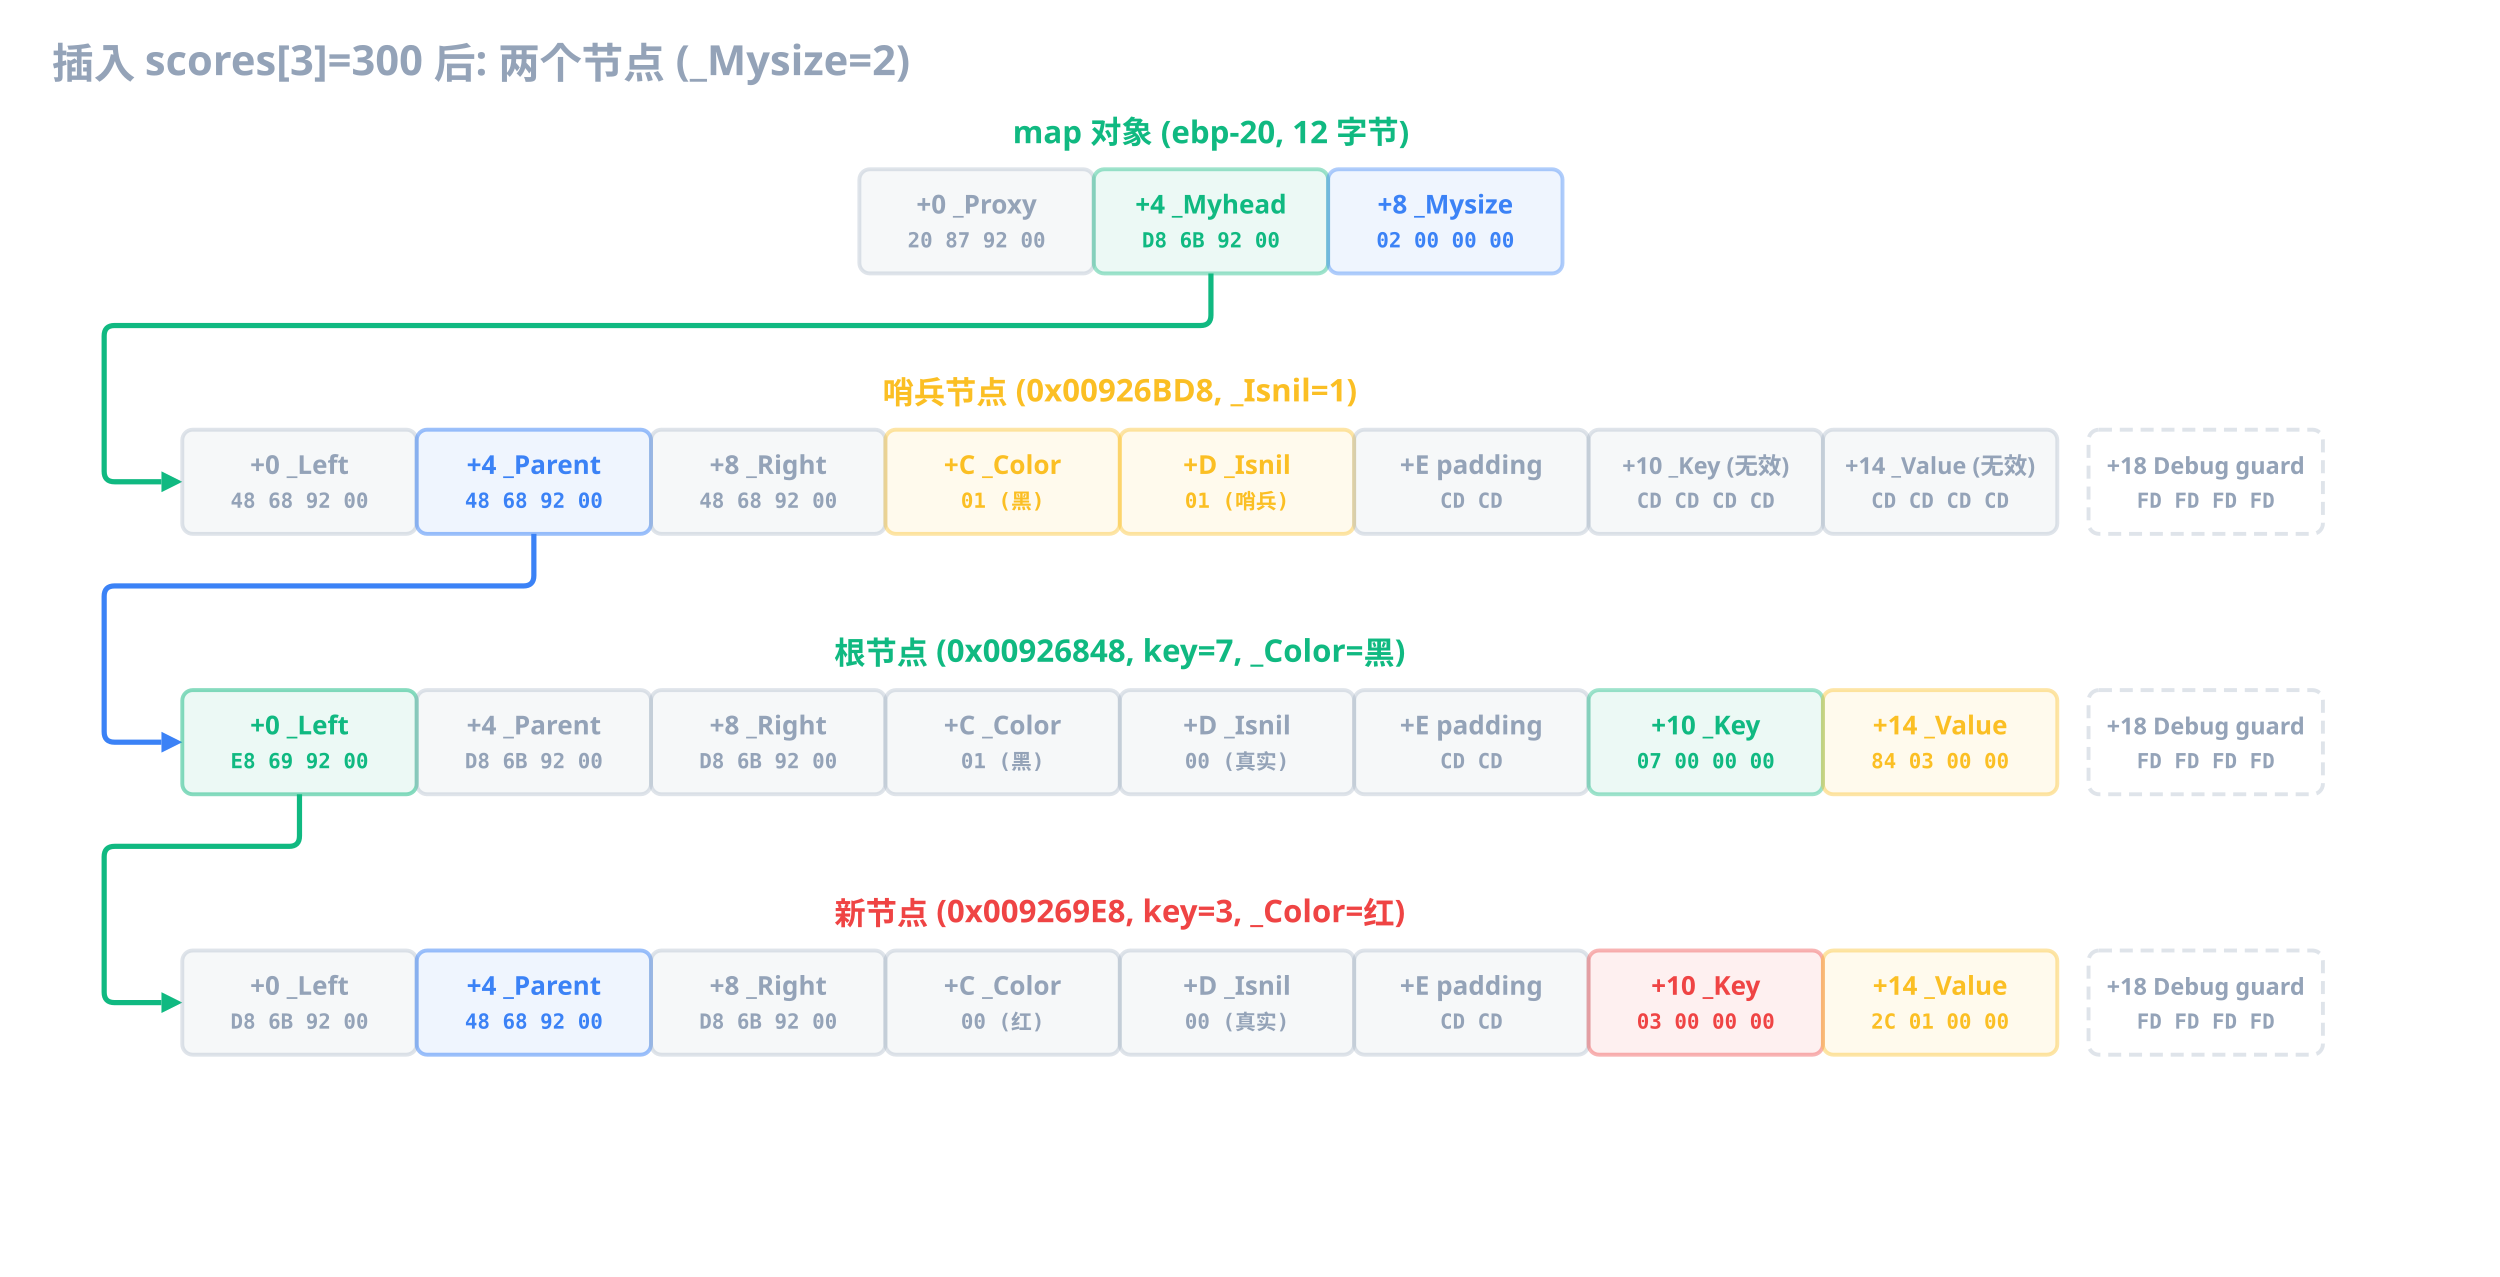
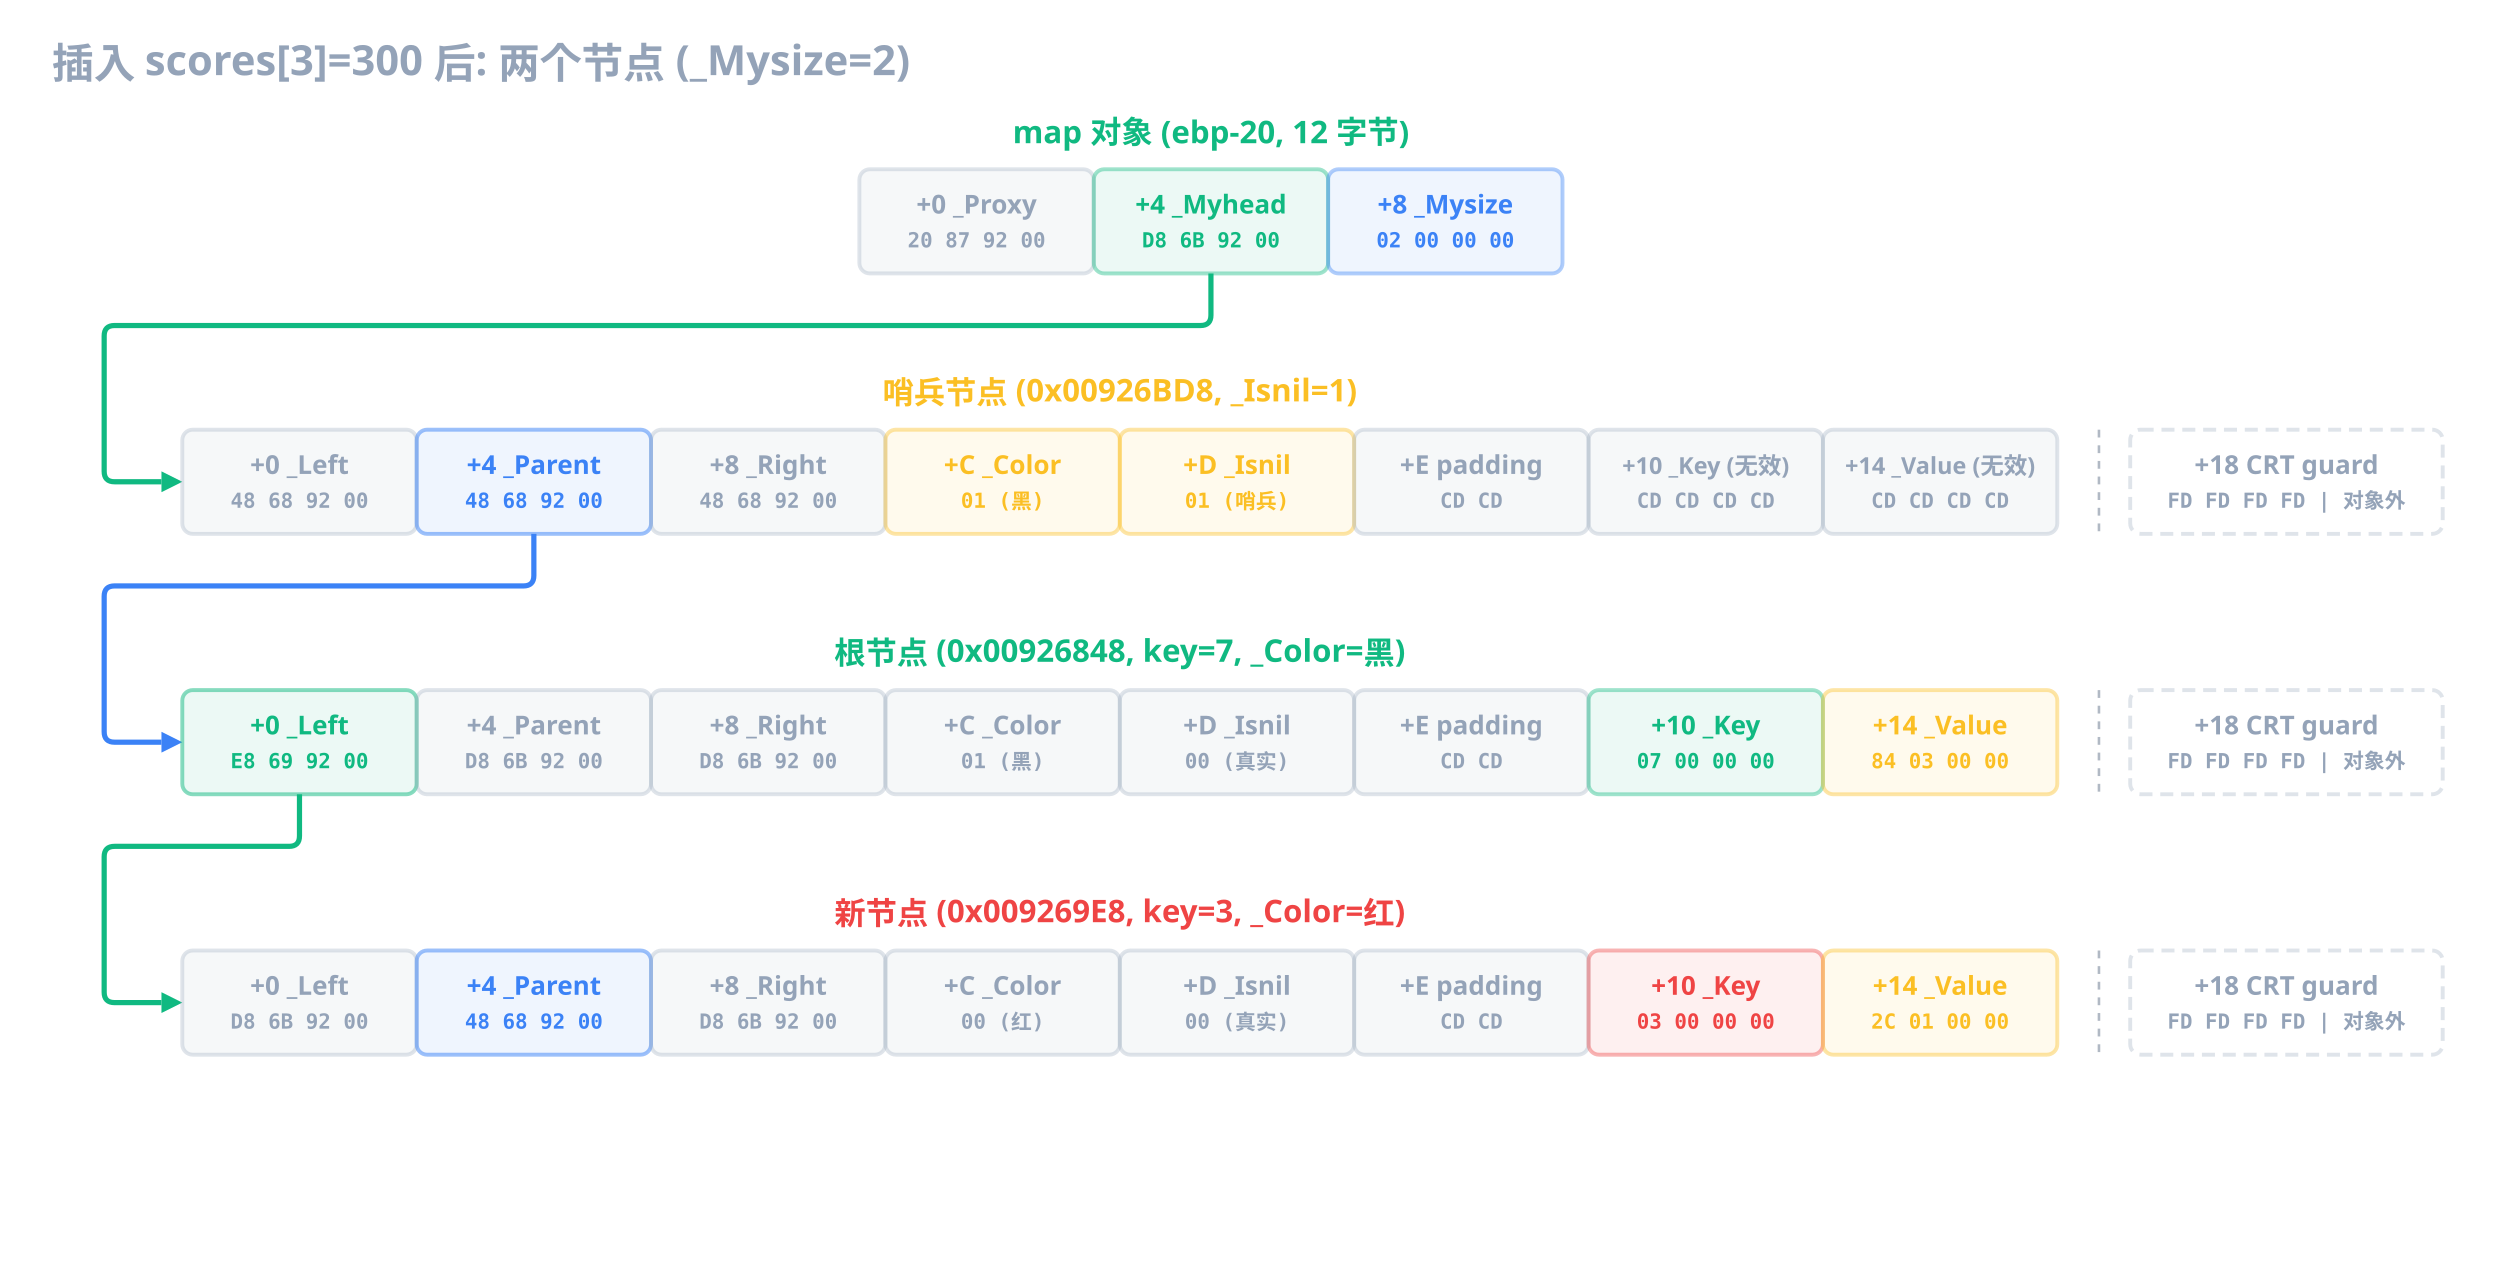
<svg xmlns="http://www.w3.org/2000/svg" viewBox="0 0 960 490" width="100%" height="100%" font-family="'Noto Sans SC','Microsoft YaHei','PingFang SC','Hiragino Sans GB',sans-serif" font-size="14">
  <text x="20" y="30" font-size="16" font-weight="bold" fill="#94a3b8">插入 scores[3]=300 后: 两个节点 (_Mysize=2)</text>
  <g transform="translate(330, 55)">
    <text x="135" y="0" font-size="12" font-weight="bold" text-anchor="middle" fill="#10b981">map 对象 (ebp-20, 12 字节)</text>
    <rect x="0" y="10" width="90" height="40" rx="4" fill="#94a3b8" fill-opacity="0.08" stroke="#94a3b8" stroke-opacity="0.3" stroke-width="1.5" />
    <text x="45" y="27" font-size="10" font-weight="bold" text-anchor="middle" fill="#94a3b8">+0 _Proxy</text>
    <text x="45" y="40" font-family="monospace" font-size="8" font-weight="bold" text-anchor="middle" fill="#94a3b8">20 87 92 00</text>
    <rect x="90" y="10" width="90" height="40" rx="4" fill="#10b981" fill-opacity="0.08" stroke="#10b981" stroke-opacity="0.4" stroke-width="1.5" />
    <text x="135" y="27" font-size="10" font-weight="bold" text-anchor="middle" fill="#10b981">+4 _Myhead</text>
    <text x="135" y="40" font-family="monospace" font-size="8" font-weight="bold" text-anchor="middle" fill="#10b981">D8 6B 92 00</text>
    <rect x="180" y="10" width="90" height="40" rx="4" fill="#3b82f6" fill-opacity="0.08" stroke="#3b82f6" stroke-opacity="0.4" stroke-width="1.5" />
    <text x="225" y="27" font-size="10" font-weight="bold" text-anchor="middle" fill="#3b82f6">+8 _Mysize</text>
    <text x="225" y="40" font-family="monospace" font-size="8" font-weight="bold" text-anchor="middle" fill="#3b82f6">02 00 00 00</text>
  </g>
  <path d="M 465 105 L 465 121 Q 465 125 461 125 L 44 125 Q 40 125 40 129 L 40 181 Q 40 185 44 185 L 62 185" fill="none" stroke="#10b981" stroke-width="2" />
  <polygon points="62,181 70,185 62,189" fill="#10b981" />
  <g transform="translate(70, 155)">
    <text x="360" y="0" font-size="12" font-weight="bold" text-anchor="middle" fill="#fbbf24">哨兵节点 (0x00926BD8, _Isnil=1)</text>
    <rect x="0" y="10" width="90" height="40" rx="4" fill="#94a3b8" fill-opacity="0.08" stroke="#94a3b8" stroke-opacity="0.3" stroke-width="1.5" />
    <text x="45" y="27" font-size="10" font-weight="bold" text-anchor="middle" fill="#94a3b8">+0 _Left</text>
    <text x="45" y="40" font-family="monospace" font-size="8" font-weight="bold" text-anchor="middle" fill="#94a3b8">48 68 92 00</text>
    <rect x="90" y="10" width="90" height="40" rx="4" fill="#3b82f6" fill-opacity="0.08" stroke="#3b82f6" stroke-opacity="0.5" stroke-width="1.5" />
    <text x="135" y="27" font-size="10" font-weight="bold" text-anchor="middle" fill="#3b82f6">+4 _Parent</text>
    <text x="135" y="40" font-family="monospace" font-size="8" font-weight="bold" text-anchor="middle" fill="#3b82f6">48 68 92 00</text>
    <rect x="180" y="10" width="90" height="40" rx="4" fill="#94a3b8" fill-opacity="0.08" stroke="#94a3b8" stroke-opacity="0.3" stroke-width="1.5" />
    <text x="225" y="27" font-size="10" font-weight="bold" text-anchor="middle" fill="#94a3b8">+8 _Right</text>
    <text x="225" y="40" font-family="monospace" font-size="8" font-weight="bold" text-anchor="middle" fill="#94a3b8">48 68 92 00</text>
    <rect x="270" y="10" width="90" height="40" rx="4" fill="#fbbf24" fill-opacity="0.08" stroke="#fbbf24" stroke-opacity="0.4" stroke-width="1.5" />
    <text x="315" y="27" font-size="10" font-weight="bold" text-anchor="middle" fill="#fbbf24">+C _Color</text>
    <text x="315" y="40" font-family="monospace" font-size="8" font-weight="bold" text-anchor="middle" fill="#fbbf24">01 (黑)</text>
    <rect x="360" y="10" width="90" height="40" rx="4" fill="#fbbf24" fill-opacity="0.08" stroke="#fbbf24" stroke-opacity="0.4" stroke-width="1.5" />
    <text x="405" y="27" font-size="10" font-weight="bold" text-anchor="middle" fill="#fbbf24">+D _Isnil</text>
    <text x="405" y="40" font-family="monospace" font-size="8" font-weight="bold" text-anchor="middle" fill="#fbbf24">01 (哨兵)</text>
    <rect x="450" y="10" width="90" height="40" rx="4" fill="#94a3b8" fill-opacity="0.08" stroke="#94a3b8" stroke-opacity="0.3" stroke-width="1.5" />
    <text x="495" y="27" font-size="10" font-weight="bold" text-anchor="middle" fill="#94a3b8">+E padding</text>
    <text x="495" y="40" font-family="monospace" font-size="8" font-weight="bold" text-anchor="middle" fill="#94a3b8">CD CD</text>
    <rect x="540" y="10" width="90" height="40" rx="4" fill="#94a3b8" fill-opacity="0.08" stroke="#94a3b8" stroke-opacity="0.3" stroke-width="1.5" />
    <text x="585" y="27" font-size="9" font-weight="bold" text-anchor="middle" fill="#94a3b8">+10 _Key (无效)</text>
    <text x="585" y="40" font-family="monospace" font-size="8" font-weight="bold" text-anchor="middle" fill="#94a3b8">CD CD CD CD</text>
    <rect x="630" y="10" width="90" height="40" rx="4" fill="#94a3b8" fill-opacity="0.08" stroke="#94a3b8" stroke-opacity="0.3" stroke-width="1.5" />
    <text x="675" y="27" font-size="9" font-weight="bold" text-anchor="middle" fill="#94a3b8">+14 _Value (无效)</text>
    <text x="675" y="40" font-family="monospace" font-size="8" font-weight="bold" text-anchor="middle" fill="#94a3b8">CD CD CD CD</text>
-     <rect x="732" y="10" width="90" height="40" rx="4" fill="none" stroke="#94a3b8" stroke-opacity="0.3" stroke-width="1.5" stroke-dasharray="5,3" />
-     <text x="777" y="27" font-size="9" font-weight="bold" text-anchor="middle" fill="#94a3b8">+18 Debug guard</text>
-     <text x="777" y="40" font-family="monospace" font-size="8" font-weight="bold" text-anchor="middle" fill="#94a3b8">FD FD FD FD</text>
+     <line x1="736" y1="10" x2="736" y2="50" stroke="#64748b" stroke-opacity="0.5" stroke-width="1" stroke-dasharray="3,3" />
+     <rect x="748" y="10" width="120" height="40" rx="4" fill="none" stroke="#94a3b8" stroke-opacity="0.3" stroke-width="1.5" stroke-dasharray="5,3" />
+     <text x="808" y="27" font-size="10" font-weight="bold" text-anchor="middle" fill="#94a3b8">+18 CRT guard</text>
+     <text x="808" y="40" font-family="monospace" font-size="8" font-weight="bold" text-anchor="middle" fill="#94a3b8">FD FD FD FD | 对象外</text>
  </g>
  <path d="M 205 205 L 205 221 Q 205 225 201 225 L 44 225 Q 40 225 40 229 L 40 281 Q 40 285 44 285 L 62 285" fill="none" stroke="#3b82f6" stroke-width="2" />
  <polygon points="62,281 70,285 62,289" fill="#3b82f6" />
  <g transform="translate(70, 255)">
    <text x="360" y="0" font-size="12" font-weight="bold" text-anchor="middle" fill="#10b981">根节点 (0x00926848, key=7, _Color=黑)</text>
    <rect x="0" y="10" width="90" height="40" rx="4" fill="#10b981" fill-opacity="0.08" stroke="#10b981" stroke-opacity="0.5" stroke-width="1.5" />
    <text x="45" y="27" font-size="10" font-weight="bold" text-anchor="middle" fill="#10b981">+0 _Left</text>
    <text x="45" y="40" font-family="monospace" font-size="8" font-weight="bold" text-anchor="middle" fill="#10b981">E8 69 92 00</text>
    <rect x="90" y="10" width="90" height="40" rx="4" fill="#94a3b8" fill-opacity="0.08" stroke="#94a3b8" stroke-opacity="0.3" stroke-width="1.5" />
    <text x="135" y="27" font-size="10" font-weight="bold" text-anchor="middle" fill="#94a3b8">+4 _Parent</text>
    <text x="135" y="40" font-family="monospace" font-size="8" font-weight="bold" text-anchor="middle" fill="#94a3b8">D8 6B 92 00</text>
    <rect x="180" y="10" width="90" height="40" rx="4" fill="#94a3b8" fill-opacity="0.08" stroke="#94a3b8" stroke-opacity="0.3" stroke-width="1.5" />
    <text x="225" y="27" font-size="10" font-weight="bold" text-anchor="middle" fill="#94a3b8">+8 _Right</text>
    <text x="225" y="40" font-family="monospace" font-size="8" font-weight="bold" text-anchor="middle" fill="#94a3b8">D8 6B 92 00</text>
    <rect x="270" y="10" width="90" height="40" rx="4" fill="#94a3b8" fill-opacity="0.08" stroke="#94a3b8" stroke-opacity="0.3" stroke-width="1.5" />
    <text x="315" y="27" font-size="10" font-weight="bold" text-anchor="middle" fill="#94a3b8">+C _Color</text>
    <text x="315" y="40" font-family="monospace" font-size="8" font-weight="bold" text-anchor="middle" fill="#94a3b8">01 (黑)</text>
    <rect x="360" y="10" width="90" height="40" rx="4" fill="#94a3b8" fill-opacity="0.08" stroke="#94a3b8" stroke-opacity="0.3" stroke-width="1.5" />
    <text x="405" y="27" font-size="10" font-weight="bold" text-anchor="middle" fill="#94a3b8">+D _Isnil</text>
    <text x="405" y="40" font-family="monospace" font-size="8" font-weight="bold" text-anchor="middle" fill="#94a3b8">00 (真实)</text>
    <rect x="450" y="10" width="90" height="40" rx="4" fill="#94a3b8" fill-opacity="0.08" stroke="#94a3b8" stroke-opacity="0.3" stroke-width="1.5" />
    <text x="495" y="27" font-size="10" font-weight="bold" text-anchor="middle" fill="#94a3b8">+E padding</text>
    <text x="495" y="40" font-family="monospace" font-size="8" font-weight="bold" text-anchor="middle" fill="#94a3b8">CD CD</text>
    <rect x="540" y="10" width="90" height="40" rx="4" fill="#10b981" fill-opacity="0.08" stroke="#10b981" stroke-opacity="0.4" stroke-width="1.5" />
    <text x="585" y="27" font-size="10" font-weight="bold" text-anchor="middle" fill="#10b981">+10 _Key</text>
    <text x="585" y="40" font-family="monospace" font-size="8" font-weight="bold" text-anchor="middle" fill="#10b981">07 00 00 00</text>
    <rect x="630" y="10" width="90" height="40" rx="4" fill="#fbbf24" fill-opacity="0.08" stroke="#fbbf24" stroke-opacity="0.4" stroke-width="1.5" />
    <text x="675" y="27" font-size="10" font-weight="bold" text-anchor="middle" fill="#fbbf24">+14 _Value</text>
    <text x="675" y="40" font-family="monospace" font-size="8" font-weight="bold" text-anchor="middle" fill="#fbbf24">84 03 00 00</text>
-     <rect x="732" y="10" width="90" height="40" rx="4" fill="none" stroke="#94a3b8" stroke-opacity="0.3" stroke-width="1.5" stroke-dasharray="5,3" />
-     <text x="777" y="27" font-size="9" font-weight="bold" text-anchor="middle" fill="#94a3b8">+18 Debug guard</text>
-     <text x="777" y="40" font-family="monospace" font-size="8" font-weight="bold" text-anchor="middle" fill="#94a3b8">FD FD FD FD</text>
+     <line x1="736" y1="10" x2="736" y2="50" stroke="#64748b" stroke-opacity="0.5" stroke-width="1" stroke-dasharray="3,3" />
+     <rect x="748" y="10" width="120" height="40" rx="4" fill="none" stroke="#94a3b8" stroke-opacity="0.3" stroke-width="1.5" stroke-dasharray="5,3" />
+     <text x="808" y="27" font-size="10" font-weight="bold" text-anchor="middle" fill="#94a3b8">+18 CRT guard</text>
+     <text x="808" y="40" font-family="monospace" font-size="8" font-weight="bold" text-anchor="middle" fill="#94a3b8">FD FD FD FD | 对象外</text>
  </g>
  <path d="M 115 305 L 115 321 Q 115 325 111 325 L 44 325 Q 40 325 40 329 L 40 381 Q 40 385 44 385 L 62 385" fill="none" stroke="#10b981" stroke-width="2" />
  <polygon points="62,381 70,385 62,389" fill="#10b981" />
  <g transform="translate(70, 355)">
    <text x="360" y="0" font-size="12" font-weight="bold" text-anchor="middle" fill="#ef4444">新节点 (0x009269E8, key=3, _Color=红)</text>
    <rect x="0" y="10" width="90" height="40" rx="4" fill="#94a3b8" fill-opacity="0.08" stroke="#94a3b8" stroke-opacity="0.3" stroke-width="1.5" />
    <text x="45" y="27" font-size="10" font-weight="bold" text-anchor="middle" fill="#94a3b8">+0 _Left</text>
    <text x="45" y="40" font-family="monospace" font-size="8" font-weight="bold" text-anchor="middle" fill="#94a3b8">D8 6B 92 00</text>
    <rect x="90" y="10" width="90" height="40" rx="4" fill="#3b82f6" fill-opacity="0.08" stroke="#3b82f6" stroke-opacity="0.5" stroke-width="1.5" />
    <text x="135" y="27" font-size="10" font-weight="bold" text-anchor="middle" fill="#3b82f6">+4 _Parent</text>
    <text x="135" y="40" font-family="monospace" font-size="8" font-weight="bold" text-anchor="middle" fill="#3b82f6">48 68 92 00</text>
    <rect x="180" y="10" width="90" height="40" rx="4" fill="#94a3b8" fill-opacity="0.08" stroke="#94a3b8" stroke-opacity="0.3" stroke-width="1.5" />
    <text x="225" y="27" font-size="10" font-weight="bold" text-anchor="middle" fill="#94a3b8">+8 _Right</text>
    <text x="225" y="40" font-family="monospace" font-size="8" font-weight="bold" text-anchor="middle" fill="#94a3b8">D8 6B 92 00</text>
    <rect x="270" y="10" width="90" height="40" rx="4" fill="#94a3b8" fill-opacity="0.08" stroke="#94a3b8" stroke-opacity="0.3" stroke-width="1.5" />
    <text x="315" y="27" font-size="10" font-weight="bold" text-anchor="middle" fill="#94a3b8">+C _Color</text>
    <text x="315" y="40" font-family="monospace" font-size="8" font-weight="bold" text-anchor="middle" fill="#94a3b8">00 (红)</text>
    <rect x="360" y="10" width="90" height="40" rx="4" fill="#94a3b8" fill-opacity="0.08" stroke="#94a3b8" stroke-opacity="0.3" stroke-width="1.5" />
    <text x="405" y="27" font-size="10" font-weight="bold" text-anchor="middle" fill="#94a3b8">+D _Isnil</text>
    <text x="405" y="40" font-family="monospace" font-size="8" font-weight="bold" text-anchor="middle" fill="#94a3b8">00 (真实)</text>
    <rect x="450" y="10" width="90" height="40" rx="4" fill="#94a3b8" fill-opacity="0.08" stroke="#94a3b8" stroke-opacity="0.3" stroke-width="1.5" />
    <text x="495" y="27" font-size="10" font-weight="bold" text-anchor="middle" fill="#94a3b8">+E padding</text>
    <text x="495" y="40" font-family="monospace" font-size="8" font-weight="bold" text-anchor="middle" fill="#94a3b8">CD CD</text>
    <rect x="540" y="10" width="90" height="40" rx="4" fill="#ef4444" fill-opacity="0.08" stroke="#ef4444" stroke-opacity="0.4" stroke-width="1.5" />
    <text x="585" y="27" font-size="10" font-weight="bold" text-anchor="middle" fill="#ef4444">+10 _Key</text>
    <text x="585" y="40" font-family="monospace" font-size="8" font-weight="bold" text-anchor="middle" fill="#ef4444">03 00 00 00</text>
    <rect x="630" y="10" width="90" height="40" rx="4" fill="#fbbf24" fill-opacity="0.08" stroke="#fbbf24" stroke-opacity="0.4" stroke-width="1.5" />
    <text x="675" y="27" font-size="10" font-weight="bold" text-anchor="middle" fill="#fbbf24">+14 _Value</text>
    <text x="675" y="40" font-family="monospace" font-size="8" font-weight="bold" text-anchor="middle" fill="#fbbf24">2C 01 00 00</text>
-     <rect x="732" y="10" width="90" height="40" rx="4" fill="none" stroke="#94a3b8" stroke-opacity="0.3" stroke-width="1.5" stroke-dasharray="5,3" />
-     <text x="777" y="27" font-size="9" font-weight="bold" text-anchor="middle" fill="#94a3b8">+18 Debug guard</text>
-     <text x="777" y="40" font-family="monospace" font-size="8" font-weight="bold" text-anchor="middle" fill="#94a3b8">FD FD FD FD</text>
+     <line x1="736" y1="10" x2="736" y2="50" stroke="#64748b" stroke-opacity="0.5" stroke-width="1" stroke-dasharray="3,3" />
+     <rect x="748" y="10" width="120" height="40" rx="4" fill="none" stroke="#94a3b8" stroke-opacity="0.3" stroke-width="1.5" stroke-dasharray="5,3" />
+     <text x="808" y="27" font-size="10" font-weight="bold" text-anchor="middle" fill="#94a3b8">+18 CRT guard</text>
+     <text x="808" y="40" font-family="monospace" font-size="8" font-weight="bold" text-anchor="middle" fill="#94a3b8">FD FD FD FD | 对象外</text>
  </g>
</svg>
